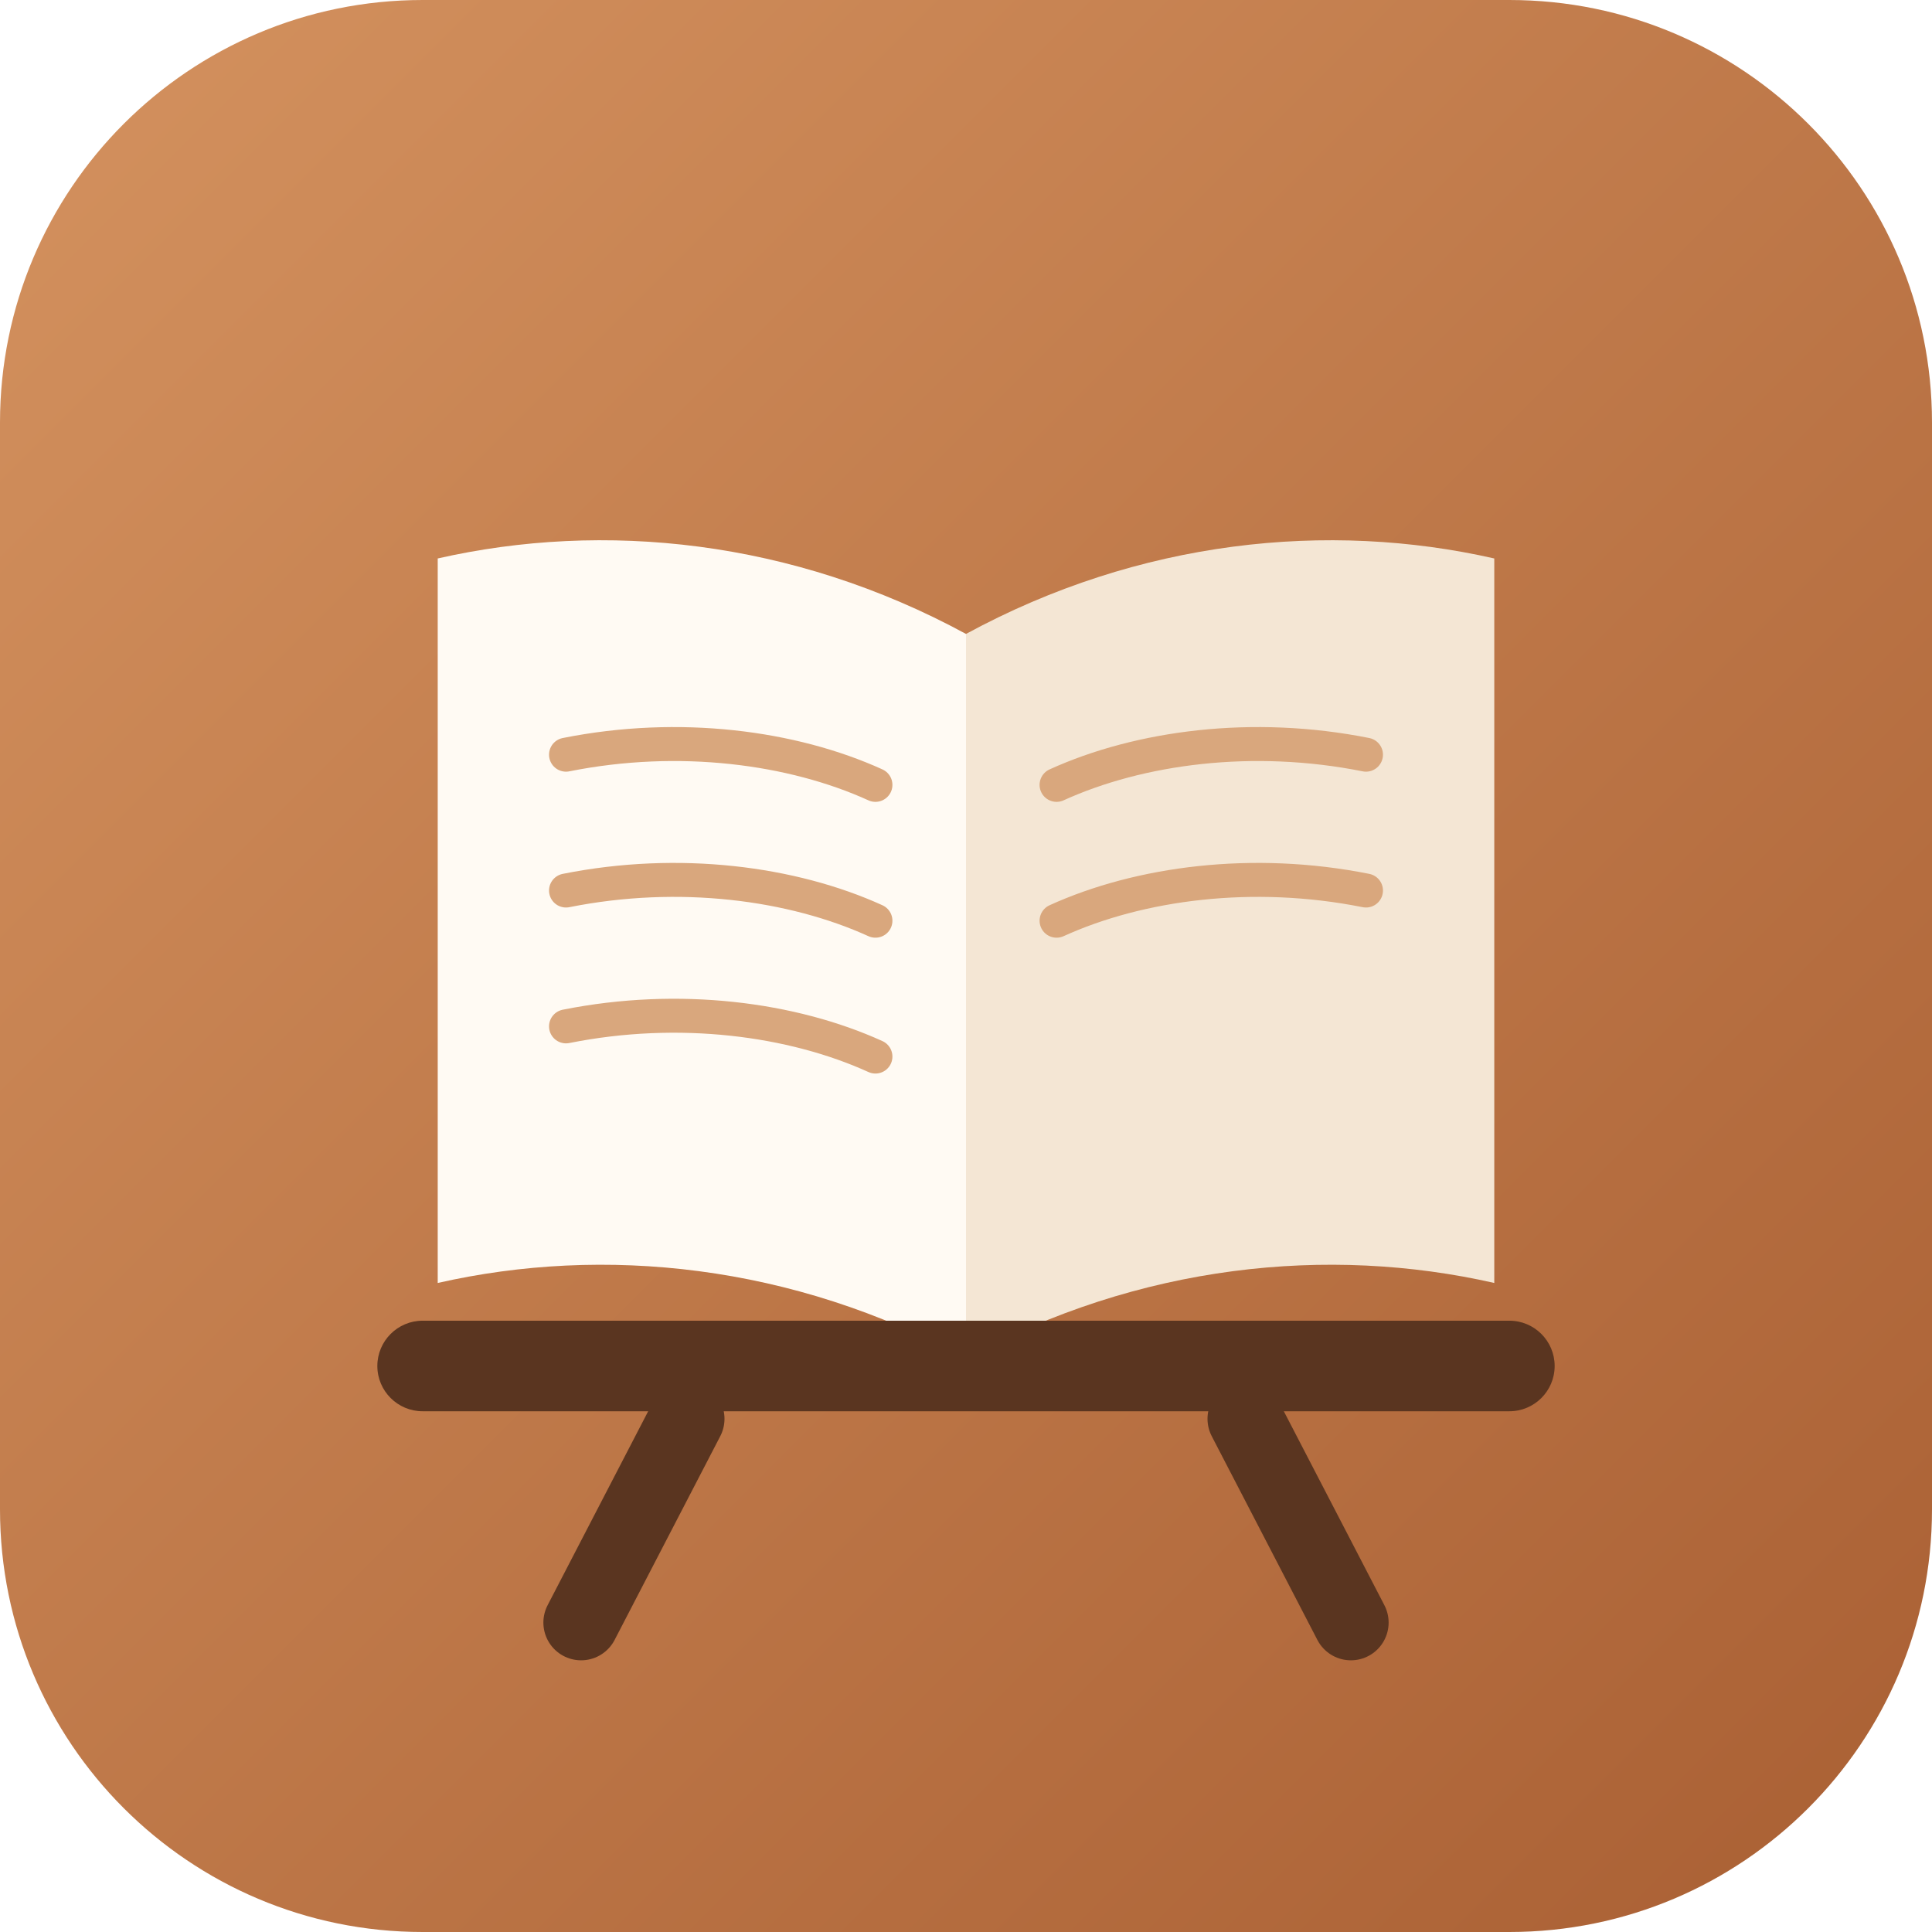
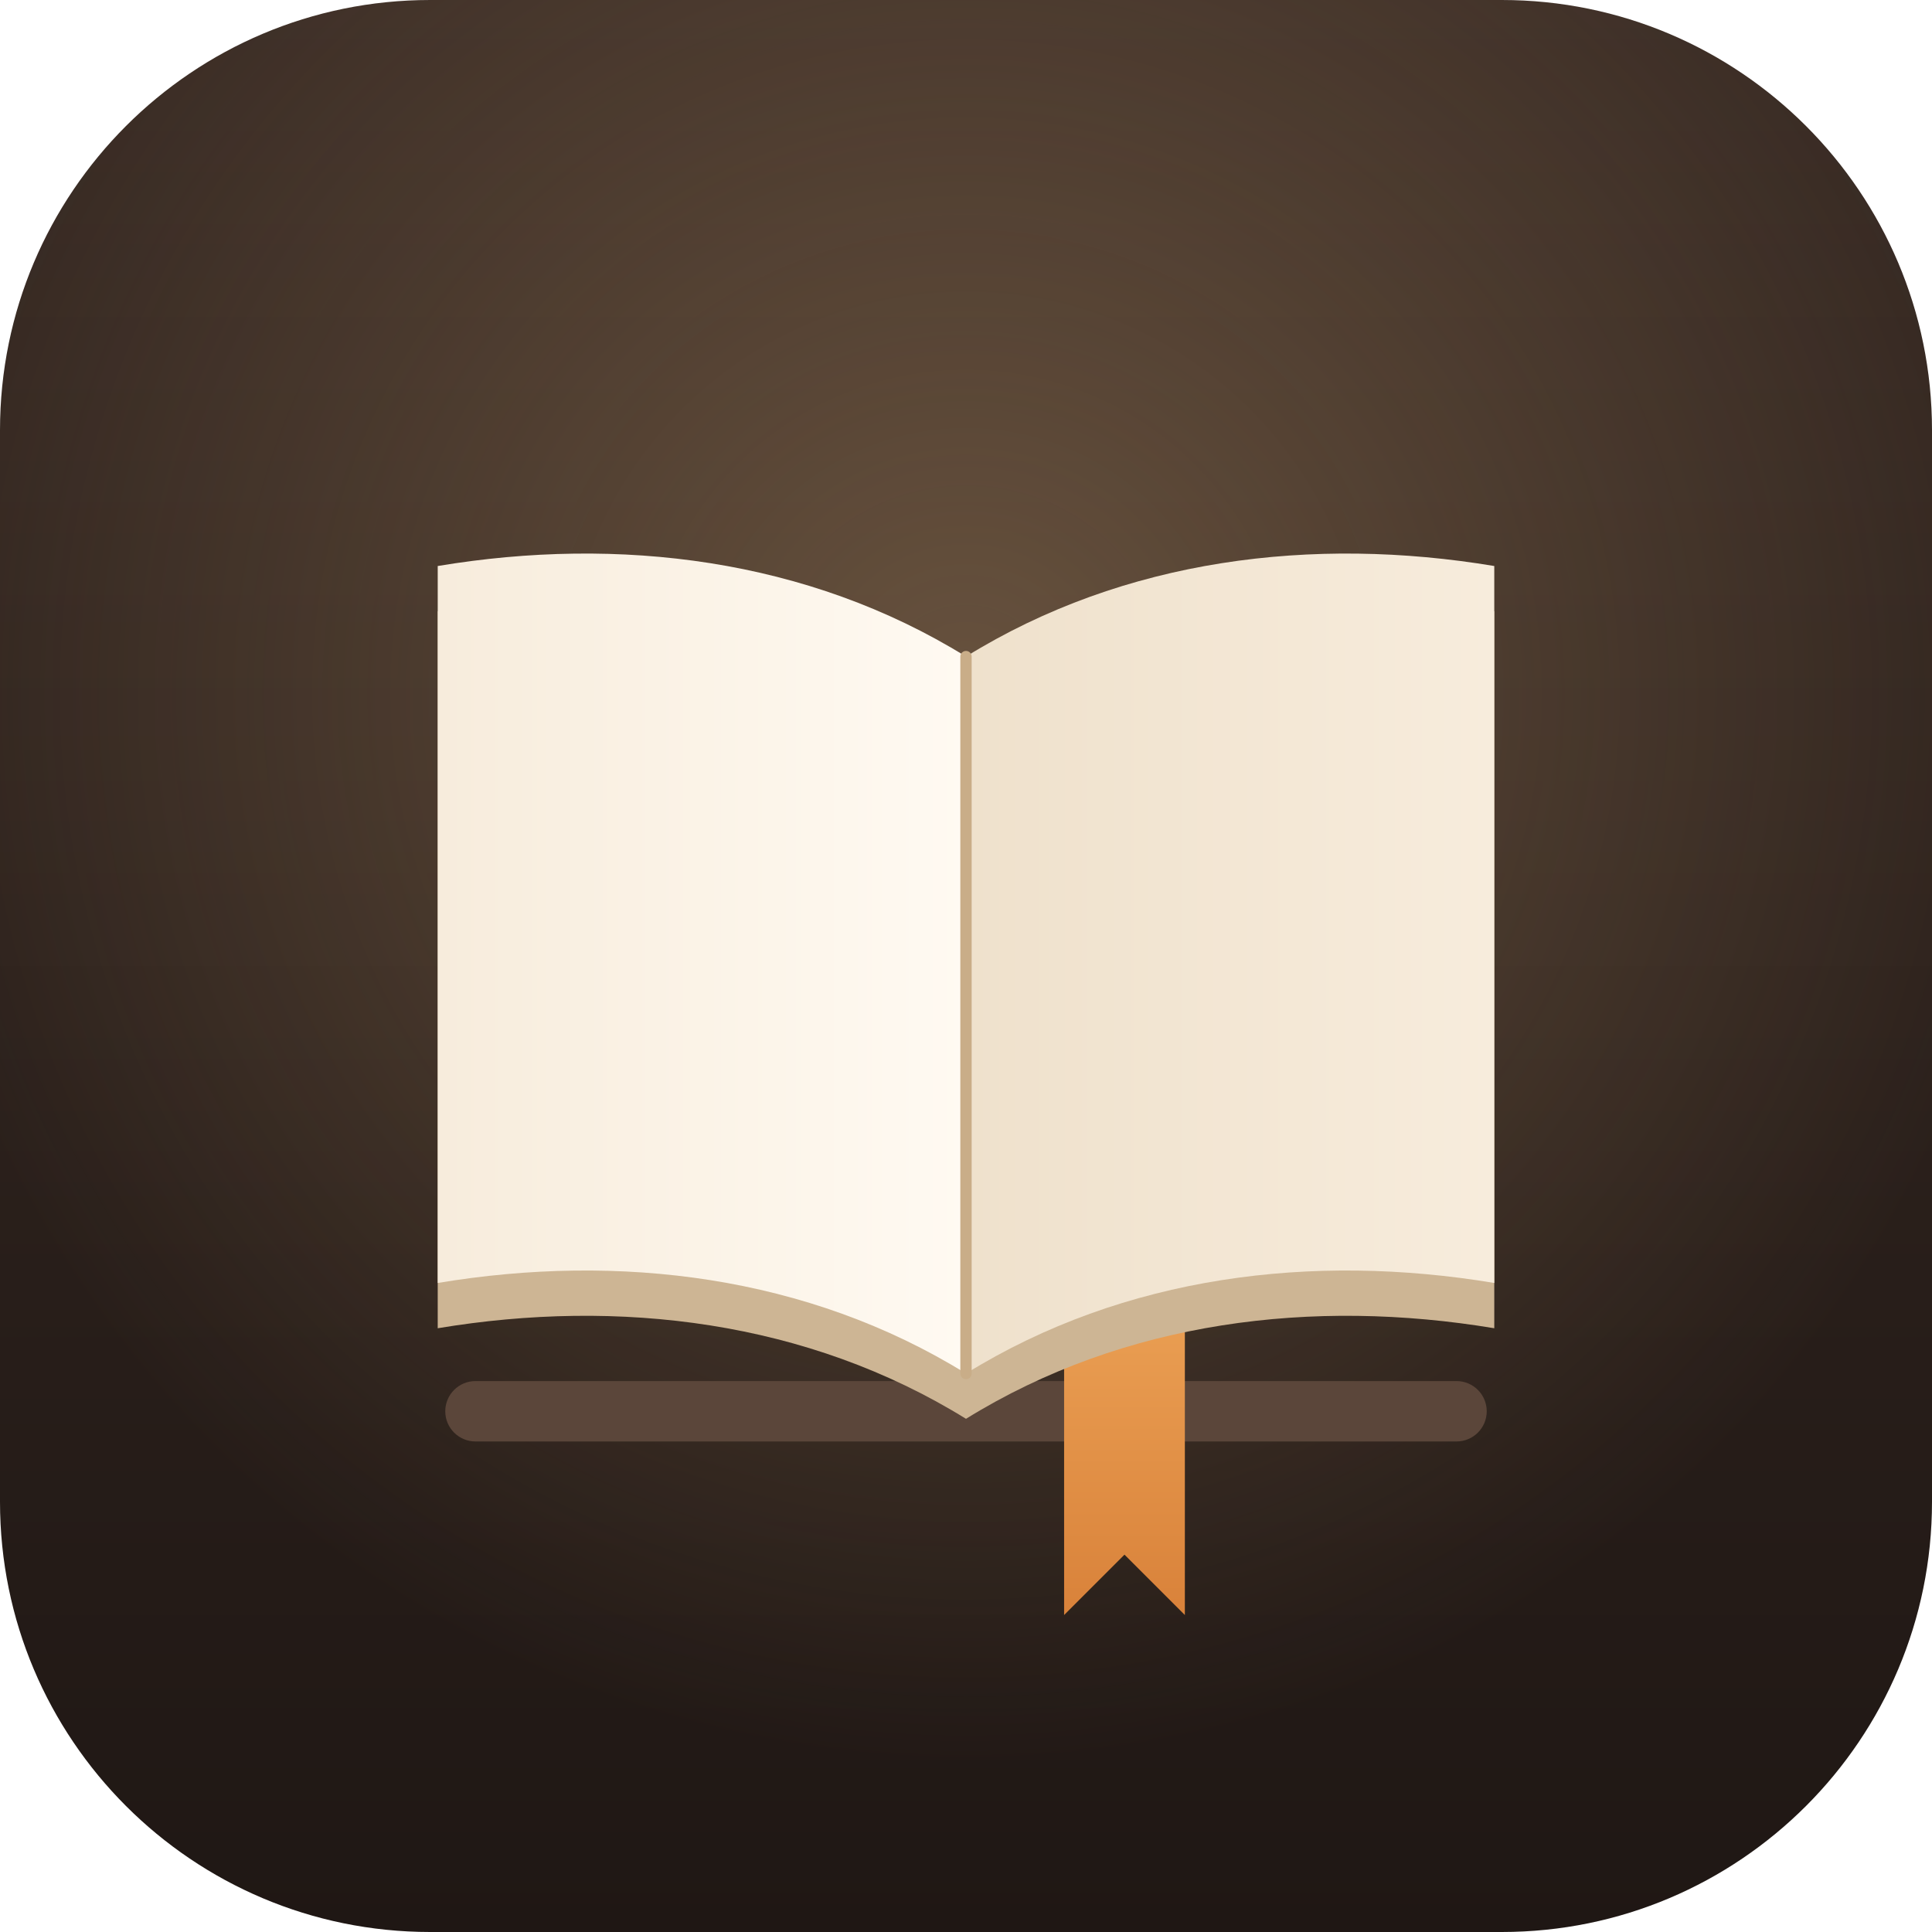
<svg xmlns="http://www.w3.org/2000/svg" viewBox="0 0 512 512">
-   <defs>
-     <linearGradient id="g" x1="0" y1="0" x2="1" y2="1">
-       <stop offset="0" stop-color="#d4925f" />
-       <stop offset="1" stop-color="#a95f33" />
-     </linearGradient>
-   </defs>
-   <rect width="512" height="512" rx="112" fill="url(#g)" />
-   <path d="M256 168C210 143 160 138 116 148V340C160 330 210 335 256 360Z" fill="#fffaf3" />
-   <path d="M256 168C302 143 352 138 396 148V340C352 330 302 335 256 360Z" fill="#f4e6d4" />
-   <g stroke="#d9a77d" stroke-width="9" stroke-linecap="round" fill="none">
-     <path d="M150 200C180 194 210 198 232 208" />
-     <path d="M150 236C180 230 210 234 232 244" />
-     <path d="M150 272C180 266 210 270 232 280" />
-     <path d="M280 208C302 198 332 194 362 200" />
-     <path d="M280 244C302 234 332 230 362 236" />
-   </g>
-   <rect x="100" y="350" width="312" height="24" rx="12" fill="#5a3520" />
-   <g stroke="#5a3520" stroke-width="20" stroke-linecap="round">
-     <path d="M182 376L154 430" />
-     <path d="M330 376L358 430" />
+   <clipPath id="corner">
+     <rect width="512" height="512" rx="114" />
+   </clipPath>
+   <g clip-path="url(#corner)">
+     <defs>
+       <linearGradient id="bg" x1="0" y1="0" x2="0" y2="1">
+         <stop offset="0" stop-color="#3a2c25" />
+         <stop offset="1" stop-color="#1f1714" />
+       </linearGradient>
+       <radialGradient id="glow" cx="0.5" cy="0.36" r="0.55">
+         <stop offset="0" stop-color="#f3c58c" stop-opacity="0.28" />
+         <stop offset="1" stop-color="#f3c58c" stop-opacity="0" />
+       </radialGradient>
+       <linearGradient id="pageL" x1="0" y1="0" x2="1" y2="0">
+         <stop offset="0" stop-color="#f7ecdc" />
+         <stop offset="1" stop-color="#fffaf2" />
+       </linearGradient>
+       <linearGradient id="pageR" x1="0" y1="0" x2="1" y2="0">
+         <stop offset="0" stop-color="#efe1cc" />
+         <stop offset="1" stop-color="#f7ecdc" />
+       </linearGradient>
+       <linearGradient id="ribbon" x1="0" y1="0" x2="0" y2="1">
+         <stop offset="0" stop-color="#f0a95c" />
+         <stop offset="1" stop-color="#d9823a" />
+       </linearGradient>
+     </defs>
+     <rect width="512" height="512" fill="url(#bg)" />
+     <rect width="512" height="512" fill="url(#glow)" />
+     <rect x="118" y="366" width="276" height="16" rx="8" fill="#5b463a" />
+     <path d="M282 318H314V428L298 412L282 428Z" fill="url(#ribbon)" />
+     <path d="M256 186C214 160 164 154 116 162V352C164 344 214 350 256 376C298 350 348 344 396 352V162C348 154 298 160 256 186Z" fill="#cdb594" />
+     <path d="M256 174C214 148 164 142 116 150V340C164 332 214 338 256 364Z" fill="url(#pageL)" />
+     <path d="M256 174C298 148 348 142 396 150V340C348 332 298 338 256 364Z" fill="url(#pageR)" />
+     <path d="M256 174V364" stroke="#c9ad88" stroke-width="3" stroke-linecap="round" />
  </g>
</svg>
